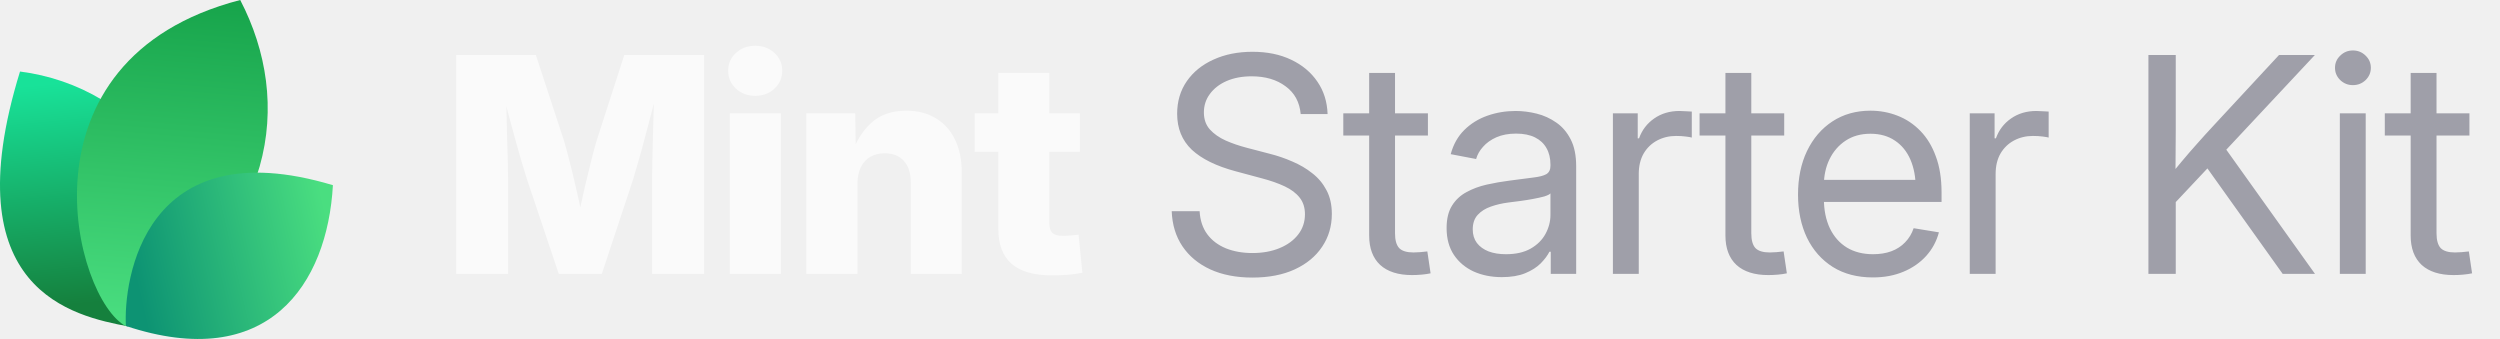
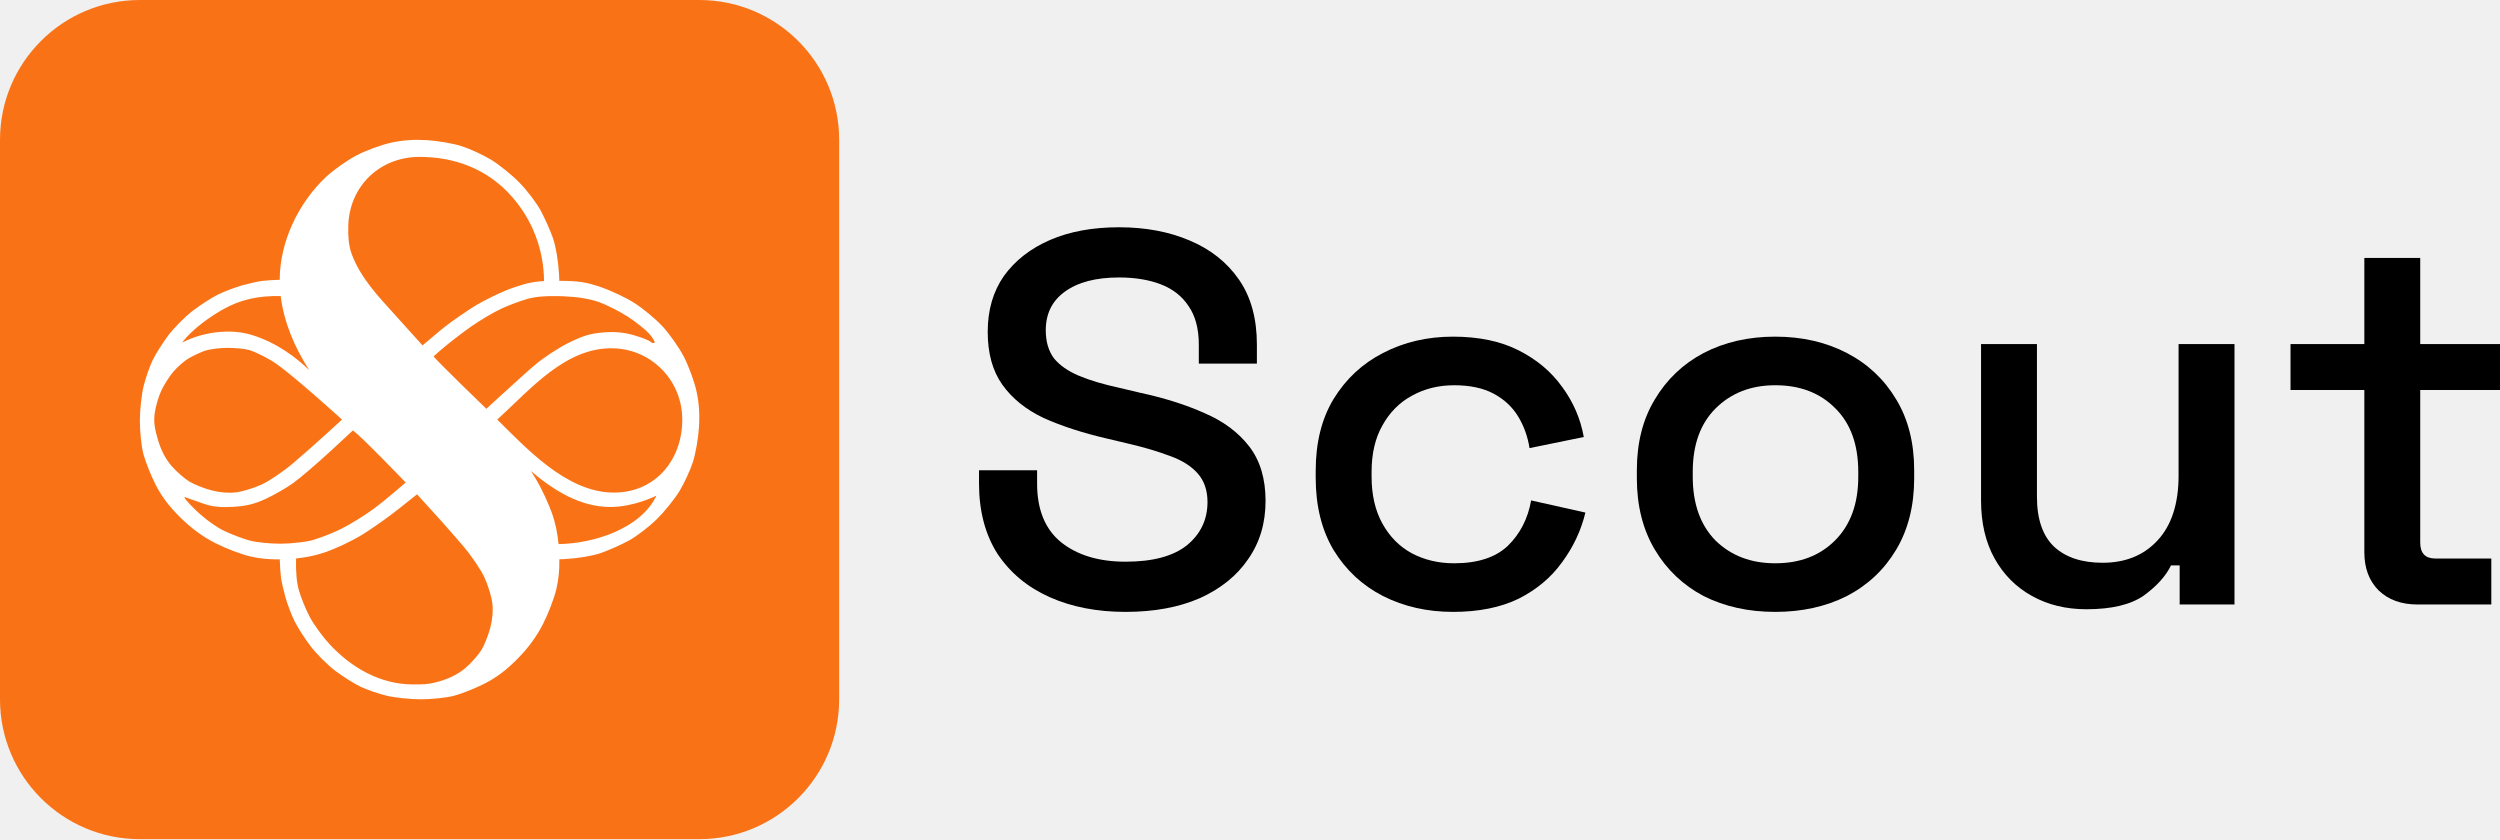
- <svg xmlns="http://www.w3.org/2000/svg" width="177" height="24" viewBox="0 0 177 24" fill="none">
-   <path d="M9.061 23.108C5.268 22.377 -3.391 20.627 1.417 5.064C9.634 6.099 16.973 14.064 9.061 23.108Z" fill="url(#paint0_linear_17557_2145)" />
-   <path d="M8.919 23.094C5.276 21.222 0.784 4.209 17.007 0C20.757 7.193 19.621 16.545 8.919 23.094Z" fill="url(#paint1_linear_17557_2145)" />
-   <path d="M8.914 23.079C8.735 19.882 10.159 9.085 23.57 13.111C23.181 20.123 18.984 26.418 8.914 23.079Z" fill="url(#paint2_linear_17557_2145)" />
-   <path d="M32.301 19.392V3.894H37.938L39.925 9.948C40.036 10.315 40.164 10.787 40.31 11.362C40.462 11.938 40.611 12.552 40.757 13.204C40.91 13.855 41.048 14.483 41.173 15.086C41.305 15.682 41.412 16.192 41.495 16.615H40.695C40.771 16.192 40.871 15.682 40.996 15.086C41.128 14.49 41.267 13.866 41.412 13.214C41.565 12.562 41.714 11.948 41.86 11.373C42.005 10.79 42.133 10.315 42.244 9.948L44.2 3.894H49.848V19.392H46.166V12.704C46.166 12.357 46.173 11.917 46.187 11.383C46.2 10.849 46.214 10.27 46.228 9.646C46.249 9.022 46.266 8.391 46.28 7.753C46.301 7.115 46.311 6.519 46.311 5.964H46.623C46.485 6.561 46.332 7.181 46.166 7.826C45.999 8.471 45.833 9.102 45.666 9.719C45.507 10.336 45.351 10.901 45.198 11.414C45.053 11.928 44.928 12.357 44.824 12.704L42.608 19.392H39.561L37.314 12.704C37.203 12.357 37.072 11.928 36.919 11.414C36.773 10.901 36.614 10.34 36.441 9.729C36.274 9.112 36.104 8.481 35.931 7.836C35.764 7.192 35.608 6.567 35.463 5.964H35.827C35.834 6.512 35.844 7.105 35.858 7.743C35.872 8.374 35.886 9.005 35.9 9.636C35.92 10.26 35.938 10.839 35.952 11.373C35.965 11.907 35.972 12.351 35.972 12.704V19.392H32.301ZM51.668 19.392V8.024H55.288V19.392H51.668ZM53.468 6.786C52.927 6.786 52.473 6.616 52.105 6.276C51.738 5.93 51.554 5.507 51.554 5.007C51.554 4.508 51.738 4.088 52.105 3.749C52.473 3.409 52.927 3.239 53.468 3.239C54.009 3.239 54.463 3.409 54.83 3.749C55.198 4.082 55.382 4.501 55.382 5.007C55.382 5.507 55.198 5.93 54.83 6.276C54.463 6.616 54.009 6.786 53.468 6.786ZM60.708 13.027V19.392H57.088V8.024H60.551L60.593 10.967H60.281C60.593 10.024 61.061 9.268 61.685 8.7C62.309 8.124 63.138 7.836 64.171 7.836C64.975 7.836 65.672 8.017 66.262 8.377C66.851 8.731 67.302 9.234 67.614 9.885C67.933 10.537 68.092 11.307 68.092 12.194V19.392H64.483V12.912C64.483 12.26 64.32 11.754 63.994 11.394C63.675 11.033 63.221 10.853 62.632 10.853C62.25 10.853 61.914 10.936 61.623 11.102C61.332 11.269 61.106 11.515 60.947 11.841C60.787 12.16 60.708 12.555 60.708 13.027ZM76.456 8.024V10.749H69.008V8.024H76.456ZM70.683 5.163H74.292V15.783C74.292 16.102 74.361 16.334 74.5 16.48C74.646 16.625 74.899 16.698 75.259 16.698C75.405 16.698 75.596 16.688 75.831 16.667C76.074 16.646 76.251 16.629 76.362 16.615L76.632 19.309C76.313 19.378 75.963 19.427 75.582 19.455C75.207 19.482 74.836 19.496 74.469 19.496C73.2 19.496 72.25 19.222 71.619 18.674C70.995 18.127 70.683 17.308 70.683 16.22V5.163Z" fill="#FAFAFA" />
-   <path d="M88.667 19.652C87.523 19.652 86.528 19.458 85.682 19.07C84.843 18.681 84.188 18.137 83.716 17.437C83.245 16.736 82.992 15.908 82.957 14.951H84.933C84.968 15.596 85.148 16.14 85.474 16.584C85.8 17.021 86.24 17.354 86.795 17.582C87.35 17.804 87.974 17.915 88.667 17.915C89.388 17.915 90.026 17.801 90.581 17.572C91.143 17.343 91.583 17.024 91.902 16.615C92.228 16.199 92.391 15.717 92.391 15.169C92.391 14.698 92.266 14.306 92.017 13.994C91.767 13.675 91.413 13.408 90.956 13.193C90.498 12.978 89.954 12.787 89.323 12.621L87.502 12.132C86.123 11.765 85.082 11.255 84.382 10.603C83.689 9.944 83.342 9.095 83.342 8.055C83.342 7.174 83.571 6.404 84.028 5.746C84.486 5.087 85.117 4.577 85.921 4.217C86.726 3.849 87.645 3.666 88.678 3.666C89.718 3.666 90.63 3.853 91.413 4.227C92.204 4.602 92.824 5.122 93.275 5.787C93.726 6.446 93.965 7.209 93.993 8.076H92.089C92.013 7.23 91.656 6.574 91.018 6.11C90.387 5.638 89.586 5.403 88.615 5.403C87.95 5.403 87.36 5.513 86.847 5.735C86.341 5.957 85.946 6.262 85.661 6.651C85.377 7.032 85.235 7.469 85.235 7.961C85.235 8.447 85.377 8.849 85.661 9.168C85.946 9.48 86.317 9.74 86.774 9.948C87.232 10.149 87.724 10.319 88.251 10.457L89.884 10.884C90.439 11.023 90.977 11.206 91.496 11.435C92.023 11.657 92.495 11.934 92.911 12.267C93.334 12.593 93.67 12.995 93.92 13.474C94.17 13.945 94.294 14.504 94.294 15.149C94.294 16.015 94.066 16.788 93.608 17.468C93.157 18.148 92.512 18.681 91.673 19.07C90.834 19.458 89.832 19.652 88.667 19.652ZM101.097 8.024V9.594H95.106V8.024H101.097ZM96.937 5.163H98.767V16.521C98.767 17 98.865 17.347 99.059 17.562C99.26 17.77 99.6 17.874 100.078 17.874C100.21 17.874 100.366 17.867 100.546 17.853C100.733 17.832 100.903 17.815 101.056 17.801L101.285 19.351C101.097 19.392 100.886 19.423 100.65 19.444C100.414 19.465 100.189 19.475 99.974 19.475C98.996 19.475 98.244 19.236 97.717 18.758C97.197 18.272 96.937 17.579 96.937 16.677V5.163ZM106.33 19.621C105.595 19.621 104.932 19.489 104.343 19.226C103.754 18.955 103.285 18.564 102.939 18.05C102.592 17.53 102.419 16.896 102.419 16.147C102.419 15.495 102.547 14.965 102.804 14.556C103.06 14.146 103.403 13.828 103.833 13.599C104.263 13.363 104.742 13.186 105.269 13.068C105.796 12.95 106.333 12.857 106.881 12.787C107.574 12.69 108.132 12.617 108.555 12.569C108.978 12.52 109.287 12.441 109.481 12.33C109.675 12.212 109.772 12.014 109.772 11.737V11.654C109.772 11.203 109.679 10.815 109.492 10.489C109.311 10.163 109.041 9.91 108.68 9.729C108.32 9.549 107.872 9.459 107.338 9.459C106.805 9.459 106.34 9.546 105.945 9.719C105.556 9.892 105.241 10.118 104.998 10.395C104.755 10.665 104.593 10.953 104.509 11.258L102.71 10.915C102.897 10.222 103.22 9.65 103.677 9.199C104.135 8.748 104.679 8.412 105.31 8.19C105.941 7.968 106.607 7.857 107.307 7.857C107.8 7.857 108.295 7.92 108.795 8.044C109.301 8.169 109.765 8.381 110.188 8.679C110.611 8.97 110.951 9.369 111.208 9.875C111.464 10.374 111.593 11.005 111.593 11.768V19.392H109.793V17.822H109.7C109.568 18.085 109.363 18.359 109.086 18.643C108.809 18.921 108.444 19.153 107.994 19.34C107.543 19.527 106.988 19.621 106.33 19.621ZM106.621 17.998C107.321 17.998 107.904 17.867 108.368 17.603C108.84 17.333 109.19 16.986 109.419 16.563C109.654 16.133 109.772 15.682 109.772 15.211V13.692C109.703 13.769 109.554 13.841 109.325 13.911C109.096 13.973 108.829 14.032 108.524 14.088C108.226 14.143 107.921 14.192 107.609 14.233C107.304 14.275 107.033 14.309 106.798 14.337C106.354 14.393 105.938 14.49 105.549 14.628C105.168 14.76 104.86 14.954 104.624 15.211C104.388 15.467 104.27 15.811 104.27 16.241C104.27 16.615 104.367 16.934 104.561 17.198C104.762 17.461 105.04 17.662 105.393 17.801C105.747 17.933 106.156 17.998 106.621 17.998ZM114.193 19.392V8.024H115.951V9.792H116.045C116.253 9.209 116.61 8.741 117.116 8.388C117.622 8.034 118.219 7.857 118.905 7.857C119.058 7.857 119.217 7.864 119.384 7.878C119.55 7.885 119.682 7.892 119.779 7.899V9.74C119.716 9.719 119.578 9.695 119.363 9.667C119.155 9.639 118.922 9.625 118.666 9.625C118.174 9.625 117.726 9.733 117.324 9.948C116.922 10.163 116.603 10.471 116.367 10.874C116.138 11.276 116.024 11.758 116.024 12.319V19.392H114.193ZM126.322 8.024V9.594H120.33V8.024H126.322ZM122.161 5.163H123.992V16.521C123.992 17 124.089 17.347 124.283 17.562C124.484 17.77 124.824 17.874 125.302 17.874C125.434 17.874 125.59 17.867 125.77 17.853C125.958 17.832 126.127 17.815 126.28 17.801L126.509 19.351C126.322 19.392 126.11 19.423 125.874 19.444C125.639 19.465 125.413 19.475 125.198 19.475C124.221 19.475 123.468 19.236 122.941 18.758C122.421 18.272 122.161 17.579 122.161 16.677V5.163ZM132.604 19.642C131.502 19.642 130.555 19.396 129.765 18.903C128.974 18.404 128.364 17.714 127.934 16.834C127.511 15.946 127.3 14.927 127.3 13.775C127.3 12.611 127.511 11.584 127.934 10.697C128.364 9.802 128.964 9.102 129.734 8.596C130.51 8.089 131.408 7.836 132.428 7.836C133.1 7.836 133.738 7.954 134.341 8.19C134.952 8.426 135.489 8.783 135.954 9.261C136.425 9.74 136.793 10.343 137.056 11.071C137.327 11.792 137.462 12.645 137.462 13.63V14.296H128.433V12.735H136.463L135.631 13.297C135.631 12.541 135.506 11.876 135.257 11.3C135.007 10.725 134.643 10.277 134.165 9.958C133.686 9.632 133.107 9.469 132.428 9.469C131.748 9.469 131.162 9.632 130.67 9.958C130.177 10.284 129.796 10.725 129.526 11.279C129.262 11.827 129.13 12.441 129.13 13.12V14.046C129.13 14.864 129.273 15.572 129.557 16.168C129.841 16.757 130.243 17.211 130.763 17.53C131.283 17.842 131.901 17.998 132.615 17.998C133.093 17.998 133.523 17.929 133.905 17.79C134.293 17.645 134.619 17.433 134.882 17.156C135.153 16.879 135.354 16.546 135.486 16.157L137.275 16.449C137.108 17.08 136.81 17.634 136.38 18.113C135.95 18.591 135.413 18.966 134.768 19.236C134.123 19.507 133.402 19.642 132.604 19.642ZM139.459 19.392V8.024H141.217V9.792H141.311C141.519 9.209 141.876 8.741 142.382 8.388C142.888 8.034 143.485 7.857 144.171 7.857C144.324 7.857 144.483 7.864 144.649 7.878C144.816 7.885 144.948 7.892 145.045 7.899V9.74C144.982 9.719 144.844 9.695 144.629 9.667C144.421 9.639 144.188 9.625 143.932 9.625C143.439 9.625 142.992 9.733 142.59 9.948C142.188 10.163 141.869 10.471 141.633 10.874C141.404 11.276 141.29 11.758 141.29 12.319V19.392H139.459ZM153.429 14.961V12.715C153.783 12.257 154.136 11.82 154.49 11.404C154.844 10.981 155.204 10.565 155.572 10.156C155.939 9.74 156.314 9.327 156.695 8.918L161.355 3.894H163.893L157.277 10.967H157.184L153.429 14.961ZM152.108 19.392V3.894H154.043V9.241L154.022 12.559L154.043 13.505V19.392H152.108ZM161.615 19.392L155.967 11.477L157.173 9.969L163.903 19.392H161.615ZM165.661 19.392V8.024H167.492V19.392H165.661ZM166.587 6.027C166.24 6.027 165.942 5.909 165.692 5.673C165.443 5.43 165.318 5.139 165.318 4.799C165.318 4.459 165.443 4.172 165.692 3.936C165.942 3.693 166.24 3.572 166.587 3.572C166.934 3.572 167.232 3.693 167.482 3.936C167.731 4.172 167.856 4.459 167.856 4.799C167.856 5.139 167.731 5.43 167.482 5.673C167.232 5.909 166.934 6.027 166.587 6.027ZM174.836 8.024V9.594H168.844V8.024H174.836ZM170.675 5.163H172.506V16.521C172.506 17 172.603 17.347 172.797 17.562C172.998 17.77 173.338 17.874 173.816 17.874C173.948 17.874 174.104 17.867 174.284 17.853C174.472 17.832 174.641 17.815 174.794 17.801L175.023 19.351C174.836 19.392 174.624 19.423 174.388 19.444C174.153 19.465 173.927 19.475 173.712 19.475C172.735 19.475 171.982 19.236 171.455 18.758C170.935 18.272 170.675 17.579 170.675 16.677V5.163Z" fill="#9F9FA9" />
+ <svg xmlns="http://www.w3.org/2000/svg" width="143" height="48" viewBox="0 0 143 48" fill="none">
+   <g clip-path="url(#clip0_2_408)">
+     <path d="M64.381 35C62.746 35 61.298 34.718 60.035 34.154C58.773 33.59 57.78 32.764 57.055 31.676C56.352 30.568 56 29.228 56 27.657V26.901H59.322V27.657C59.322 29.147 59.777 30.266 60.687 31.011C61.619 31.756 62.85 32.129 64.381 32.129C65.933 32.129 67.103 31.817 67.889 31.192C68.675 30.548 69.069 29.722 69.069 28.714C69.069 28.049 68.882 27.506 68.51 27.082C68.137 26.659 67.61 26.327 66.927 26.085C66.244 25.823 65.426 25.581 64.474 25.36L63.326 25.088C61.939 24.766 60.729 24.373 59.694 23.909C58.68 23.426 57.894 22.791 57.335 22.006C56.776 21.22 56.497 20.212 56.497 18.983C56.497 17.734 56.807 16.667 57.428 15.78C58.069 14.894 58.949 14.209 60.066 13.725C61.184 13.242 62.498 13 64.009 13C65.519 13 66.865 13.252 68.044 13.755C69.245 14.259 70.186 15.005 70.869 15.992C71.552 16.979 71.894 18.218 71.894 19.709V20.797H68.572V19.709C68.572 18.802 68.375 18.067 67.982 17.503C67.61 16.939 67.082 16.526 66.399 16.264C65.716 16.002 64.919 15.871 64.009 15.871C62.684 15.871 61.65 16.143 60.905 16.687C60.18 17.211 59.818 17.946 59.818 18.893C59.818 19.538 59.973 20.071 60.284 20.494C60.615 20.897 61.091 21.23 61.712 21.492C62.333 21.754 63.109 21.985 64.04 22.187L65.188 22.459C66.596 22.761 67.837 23.154 68.913 23.637C69.99 24.101 70.838 24.735 71.459 25.541C72.08 26.347 72.39 27.385 72.39 28.654C72.39 29.923 72.059 31.031 71.397 31.978C70.755 32.925 69.834 33.67 68.634 34.214C67.434 34.738 66.016 35 64.381 35Z" fill="black" />
+     <path d="M83.111 35C81.642 35 80.307 34.698 79.107 34.093C77.927 33.489 76.986 32.613 76.282 31.464C75.599 30.316 75.258 28.936 75.258 27.324V26.931C75.258 25.32 75.599 23.95 76.282 22.821C76.986 21.673 77.927 20.797 79.107 20.192C80.307 19.568 81.642 19.256 83.111 19.256C84.581 19.256 85.833 19.517 86.867 20.041C87.902 20.565 88.73 21.26 89.351 22.126C89.992 22.993 90.406 23.95 90.592 24.997L87.488 25.632C87.385 24.967 87.167 24.363 86.836 23.819C86.505 23.275 86.04 22.842 85.439 22.519C84.839 22.197 84.084 22.036 83.173 22.036C82.283 22.036 81.476 22.237 80.752 22.64C80.048 23.023 79.49 23.587 79.076 24.332C78.662 25.058 78.455 25.944 78.455 26.992V27.264C78.455 28.311 78.662 29.208 79.076 29.953C79.49 30.699 80.048 31.263 80.752 31.646C81.476 32.028 82.283 32.22 83.173 32.22C84.518 32.22 85.543 31.887 86.246 31.223C86.95 30.538 87.395 29.671 87.581 28.624L90.685 29.319C90.437 30.346 89.992 31.293 89.351 32.159C88.73 33.026 87.902 33.721 86.867 34.245C85.833 34.748 84.581 35 83.111 35Z" fill="black" />
+     <path d="M101.544 35C100.012 35 98.647 34.698 97.446 34.093C96.267 33.469 95.335 32.582 94.653 31.434C93.97 30.286 93.628 28.926 93.628 27.354V26.901C93.628 25.33 93.97 23.98 94.653 22.852C95.335 21.703 96.267 20.817 97.446 20.192C98.647 19.568 100.012 19.256 101.544 19.256C103.075 19.256 104.441 19.568 105.641 20.192C106.842 20.817 107.783 21.703 108.466 22.852C109.149 23.98 109.491 25.33 109.491 26.901V27.354C109.491 28.926 109.149 30.286 108.466 31.434C107.783 32.582 106.842 33.469 105.641 34.093C104.441 34.698 103.075 35 101.544 35ZM101.544 32.22C102.951 32.22 104.089 31.787 104.958 30.92C105.848 30.034 106.293 28.815 106.293 27.264V26.992C106.293 25.441 105.859 24.232 104.989 23.365C104.12 22.479 102.972 22.036 101.544 22.036C100.157 22.036 99.019 22.479 98.129 23.365C97.26 24.232 96.825 25.441 96.825 26.992V27.264C96.825 28.815 97.26 30.034 98.129 30.92C99.019 31.787 100.157 32.22 101.544 32.22Z" fill="black" />
+     <path d="M119.338 34.849C118.179 34.849 117.144 34.597 116.234 34.093C115.323 33.59 114.609 32.874 114.092 31.948C113.575 31.021 113.316 29.913 113.316 28.624V19.679H116.513V28.412C116.513 29.701 116.844 30.658 117.507 31.283C118.169 31.887 119.09 32.19 120.269 32.19C121.573 32.19 122.618 31.767 123.405 30.92C124.212 30.054 124.615 28.815 124.615 27.203V19.679H127.813V34.577H124.677V32.341H124.181C123.891 32.945 123.374 33.519 122.629 34.063C121.884 34.587 120.787 34.849 119.338 34.849Z" fill="black" />
+     <path d="M138.282 34.577C137.35 34.577 136.605 34.305 136.047 33.761C135.509 33.217 135.24 32.492 135.24 31.585V22.308H131.018V19.679H135.24V14.753H138.437V19.679H143V22.308H138.437V31.041C138.437 31.646 138.727 31.948 139.306 31.948H142.503V34.577H138.282Z" fill="black" />
+     <rect width="48" height="48" rx="8" fill="#F97316" />
+     <path fill-rule="evenodd" clip-rule="evenodd" d="M22.367 8.163C23.044 8.014 23.688 7.97 24.454 8.019C25.063 8.058 25.942 8.212 26.409 8.361C26.876 8.51 27.63 8.858 28.086 9.134C28.541 9.41 29.268 9.994 29.698 10.432C30.13 10.871 30.678 11.588 30.918 12.027C31.156 12.465 31.478 13.183 31.629 13.622C31.797 14.108 31.932 14.912 31.977 15.682C31.984 15.817 31.989 15.944 31.993 16.064C33.097 16.069 33.507 16.132 34.345 16.415C34.911 16.605 35.775 17.011 36.263 17.316C36.75 17.621 37.484 18.227 37.891 18.663C38.297 19.1 38.854 19.892 39.126 20.424C39.4 20.956 39.72 21.831 39.837 22.369C39.986 23.045 40.03 23.688 39.98 24.455C39.942 25.064 39.788 25.944 39.64 26.411C39.491 26.878 39.142 27.631 38.867 28.088C38.591 28.543 38.006 29.269 37.567 29.699C37.129 30.131 36.411 30.68 35.973 30.92C35.534 31.158 34.816 31.478 34.378 31.63C33.892 31.798 33.089 31.934 32.318 31.978C32.205 31.985 32.098 31.989 31.995 31.993C32.004 32.629 31.951 33.151 31.825 33.689C31.706 34.201 31.365 35.098 31.065 35.682C30.694 36.412 30.235 37.038 29.607 37.678C28.972 38.325 28.392 38.76 27.713 39.104C27.174 39.377 26.383 39.691 25.953 39.803C25.523 39.913 24.671 40.001 24.062 40C23.452 39.998 22.572 39.905 22.107 39.792C21.64 39.679 20.966 39.445 20.607 39.272C20.249 39.099 19.603 38.691 19.173 38.366C18.743 38.039 18.12 37.422 17.79 36.993C17.459 36.565 17.04 35.915 16.857 35.55C16.676 35.184 16.436 34.555 16.324 34.154C16.213 33.753 16.099 33.243 16.07 33.024C16.043 32.811 16.012 32.356 16.002 31.996C15.369 32.004 14.848 31.952 14.312 31.827C13.8 31.708 12.902 31.366 12.317 31.066C11.588 30.695 10.962 30.235 10.323 29.607C9.676 28.972 9.24 28.394 8.896 27.715C8.623 27.176 8.31 26.384 8.198 25.954C8.088 25.524 7.999 24.672 8 24.063C8.001 23.453 8.096 22.574 8.209 22.108C8.322 21.642 8.556 20.967 8.729 20.608C8.901 20.25 9.309 19.605 9.635 19.174C9.962 18.744 10.579 18.121 11.008 17.791C11.436 17.46 12.085 17.041 12.45 16.858C12.816 16.677 13.444 16.437 13.846 16.325C14.247 16.214 14.756 16.1 14.976 16.071C15.187 16.043 15.64 16.013 16 16.003V16.001C16.005 13.82 17.074 11.593 18.662 10.11C19.099 9.704 19.89 9.146 20.422 8.874C20.954 8.6 21.829 8.28 22.367 8.163ZM23.855 28.275L22.816 29.1C22.303 29.508 21.588 30.019 21.038 30.38C20.884 30.48 20.744 30.571 20.624 30.642C20.076 30.968 19.179 31.39 18.63 31.579C18.509 31.621 18.387 31.657 18.265 31.692C18.238 31.7 18.211 31.707 18.185 31.715C17.786 31.824 17.378 31.899 16.933 31.944C16.918 32.733 16.966 33.296 17.094 33.757C17.205 34.158 17.484 34.843 17.713 35.279C17.941 35.715 18.452 36.419 18.847 36.844C20.077 38.173 21.736 39.148 23.605 39.148C24.099 39.148 24.486 39.17 25.17 38.963C25.782 38.778 26.271 38.52 26.657 38.181C26.974 37.904 27.371 37.452 27.538 37.178C27.706 36.905 27.932 36.336 28.042 35.916C28.172 35.42 28.214 34.918 28.16 34.487C28.114 34.122 27.911 33.464 27.709 33.025C27.507 32.587 26.958 31.779 26.491 31.231C25.619 30.209 24.738 29.235 23.855 28.275ZM30.642 27.377C30.968 27.924 31.389 28.821 31.578 29.37C31.771 29.929 31.889 30.488 31.949 31.122C33.918 31.096 36.634 30.266 37.55 28.35C37.55 28.35 36.282 29 34.909 29C33.213 29 31.692 28.072 30.365 26.94C30.472 27.103 30.567 27.251 30.642 27.377ZM18.968 25.748C18.161 26.495 17.172 27.342 16.77 27.631C16.368 27.919 15.65 28.331 15.175 28.547C14.529 28.84 14.061 28.951 13.315 28.992C12.557 29.032 12.142 28.985 11.587 28.792C11.186 28.651 10.736 28.493 10.59 28.439C10.444 28.386 10.714 28.717 11.188 29.174C11.703 29.669 12.375 30.157 12.85 30.38C13.288 30.584 13.946 30.831 14.312 30.927C14.677 31.023 15.455 31.1 16.039 31.1C16.045 31.1 16.051 31.099 16.058 31.099C16.201 31.099 16.358 31.093 16.519 31.084C16.553 31.082 16.587 31.077 16.622 31.075C16.965 31.051 17.316 31.011 17.588 30.962C17.648 30.951 17.704 30.939 17.756 30.927C17.782 30.921 17.808 30.916 17.832 30.91C17.884 30.897 17.939 30.877 18.001 30.858C18.251 30.781 18.574 30.662 18.889 30.532C19.102 30.444 19.313 30.353 19.493 30.264C20.005 30.014 20.883 29.47 21.443 29.054C21.691 28.871 22.068 28.564 22.493 28.207C22.624 28.097 22.759 27.983 22.896 27.865C22.916 27.848 22.935 27.831 22.955 27.814C23.038 27.743 23.204 27.599 23.204 27.599C23.204 27.599 20.801 25.088 20.189 24.618C20.189 24.618 19.284 25.455 18.968 25.748ZM12.982 19.898C12.544 19.901 11.976 19.975 11.72 20.063C11.465 20.152 11.046 20.349 10.789 20.499C10.534 20.649 10.136 21 9.903 21.277C9.672 21.555 9.361 22.046 9.215 22.369C9.067 22.691 8.905 23.249 8.854 23.607C8.784 24.096 8.831 24.487 9.038 25.172C9.223 25.784 9.481 26.274 9.819 26.66C10.097 26.977 10.549 27.373 10.822 27.54C11.096 27.708 11.665 27.935 12.085 28.045C12.581 28.175 13.083 28.215 13.514 28.162C13.879 28.116 14.537 27.913 14.976 27.711C15.414 27.509 16.222 26.96 16.77 26.493C17.318 26.025 18.172 25.273 18.666 24.82L19.565 23.999C17.093 21.776 16 20.909 15.543 20.637C15.085 20.366 14.501 20.086 14.244 20.017C13.989 19.948 13.421 19.896 12.982 19.898ZM35.108 19.924C32.361 19.83 30.322 22.294 28.443 23.999C30.124 25.662 32.336 28.048 34.902 28.17C37.403 28.288 39.032 26.362 39.026 23.999C39.021 21.768 37.292 19.997 35.108 19.924ZM31.978 16.94C31.215 16.92 30.655 16.966 30.191 17.091C29.991 17.147 29.718 17.238 29.441 17.341C29.164 17.445 28.882 17.56 28.663 17.663C28.444 17.765 28.14 17.931 27.827 18.116C27.514 18.301 27.191 18.506 26.936 18.686C26.424 19.045 25.646 19.647 25.208 20.025C25.109 20.111 24.968 20.235 24.797 20.387C25.278 20.933 27.817 23.381 27.82 23.384C27.827 23.377 28.908 22.379 29.834 21.549C30.018 21.384 30.184 21.237 30.324 21.113C30.354 21.087 30.383 21.062 30.411 21.037L30.409 21.038C30.478 20.977 30.539 20.924 30.591 20.88C31.067 20.473 31.933 19.903 32.518 19.614C33.353 19.201 33.78 19.072 34.511 19.016C35.179 18.964 35.666 19.007 36.238 19.169C36.677 19.293 37.111 19.462 37.204 19.545C37.298 19.628 37.403 19.651 37.438 19.597C37.472 19.543 37.33 19.308 37.122 19.076C36.913 18.843 36.36 18.404 35.893 18.103C35.425 17.801 34.684 17.428 34.245 17.274C33.716 17.089 33.024 16.978 32.186 16.944C32.115 16.941 32.045 16.942 31.978 16.94ZM16.056 16.934C14.847 16.911 13.771 17.11 12.722 17.716C11 18.71 10.42 19.597 10.42 19.597C11.565 19 13.125 18.775 14.378 19.152C15.856 19.597 17 20.5 17.686 21.171C16.858 19.878 16.239 18.447 16.056 16.934ZM23.996 8.974C21.744 8.975 19.998 10.621 19.922 12.892C19.899 13.556 19.959 14.088 20.101 14.487C20.59 15.854 21.614 16.93 22.571 17.986C23.105 18.575 23.636 19.165 24.168 19.756C24.17 19.754 24.172 19.753 24.174 19.752C24.304 19.64 24.77 19.248 25.208 18.882C25.317 18.79 25.454 18.683 25.607 18.568C25.803 18.42 26.028 18.261 26.256 18.102C26.444 17.972 26.634 17.843 26.815 17.725C26.927 17.653 27.034 17.582 27.135 17.519C27.185 17.488 27.239 17.458 27.294 17.425C27.393 17.368 27.499 17.308 27.609 17.248C27.779 17.156 27.96 17.064 28.143 16.975C28.592 16.756 29.053 16.557 29.395 16.442C29.552 16.389 29.693 16.344 29.824 16.304C29.866 16.292 29.907 16.28 29.946 16.268C29.991 16.256 30.034 16.243 30.076 16.232C30.117 16.221 30.157 16.212 30.197 16.203C30.259 16.188 30.319 16.176 30.379 16.164C30.431 16.154 30.482 16.144 30.534 16.136C30.56 16.131 30.587 16.128 30.613 16.124C30.676 16.115 30.74 16.108 30.806 16.101C30.827 16.099 30.848 16.096 30.869 16.095C30.949 16.087 31.032 16.082 31.12 16.078C31.104 14.292 30.473 12.611 29.294 11.264C27.884 9.655 26 8.974 23.996 8.974Z" fill="white" />
+   </g>
  <defs>
-     <linearGradient id="paint0_linear_17557_2145" x1="3.776" y1="5.916" x2="5.232" y2="21.559" gradientUnits="userSpaceOnUse">
-       <stop stop-color="#18E299" />
-       <stop offset="1" stop-color="#15803D" />
-     </linearGradient>
-     <linearGradient id="paint1_linear_17557_2145" x1="12.171" y1="-0.718" x2="10.19" y2="22.983" gradientUnits="userSpaceOnUse">
-       <stop stop-color="#16A34A" />
-       <stop offset="1" stop-color="#4ADE80" />
-     </linearGradient>
-     <linearGradient id="paint2_linear_17557_2145" x1="23.133" y1="15.353" x2="9.338" y2="18.52" gradientUnits="userSpaceOnUse">
-       <stop stop-color="#4ADE80" />
-       <stop offset="1" stop-color="#0D9373" />
-     </linearGradient>
+     <clipPath id="clip0_2_408">
+       <rect width="143" height="48" fill="white" />
+     </clipPath>
  </defs>
</svg>
